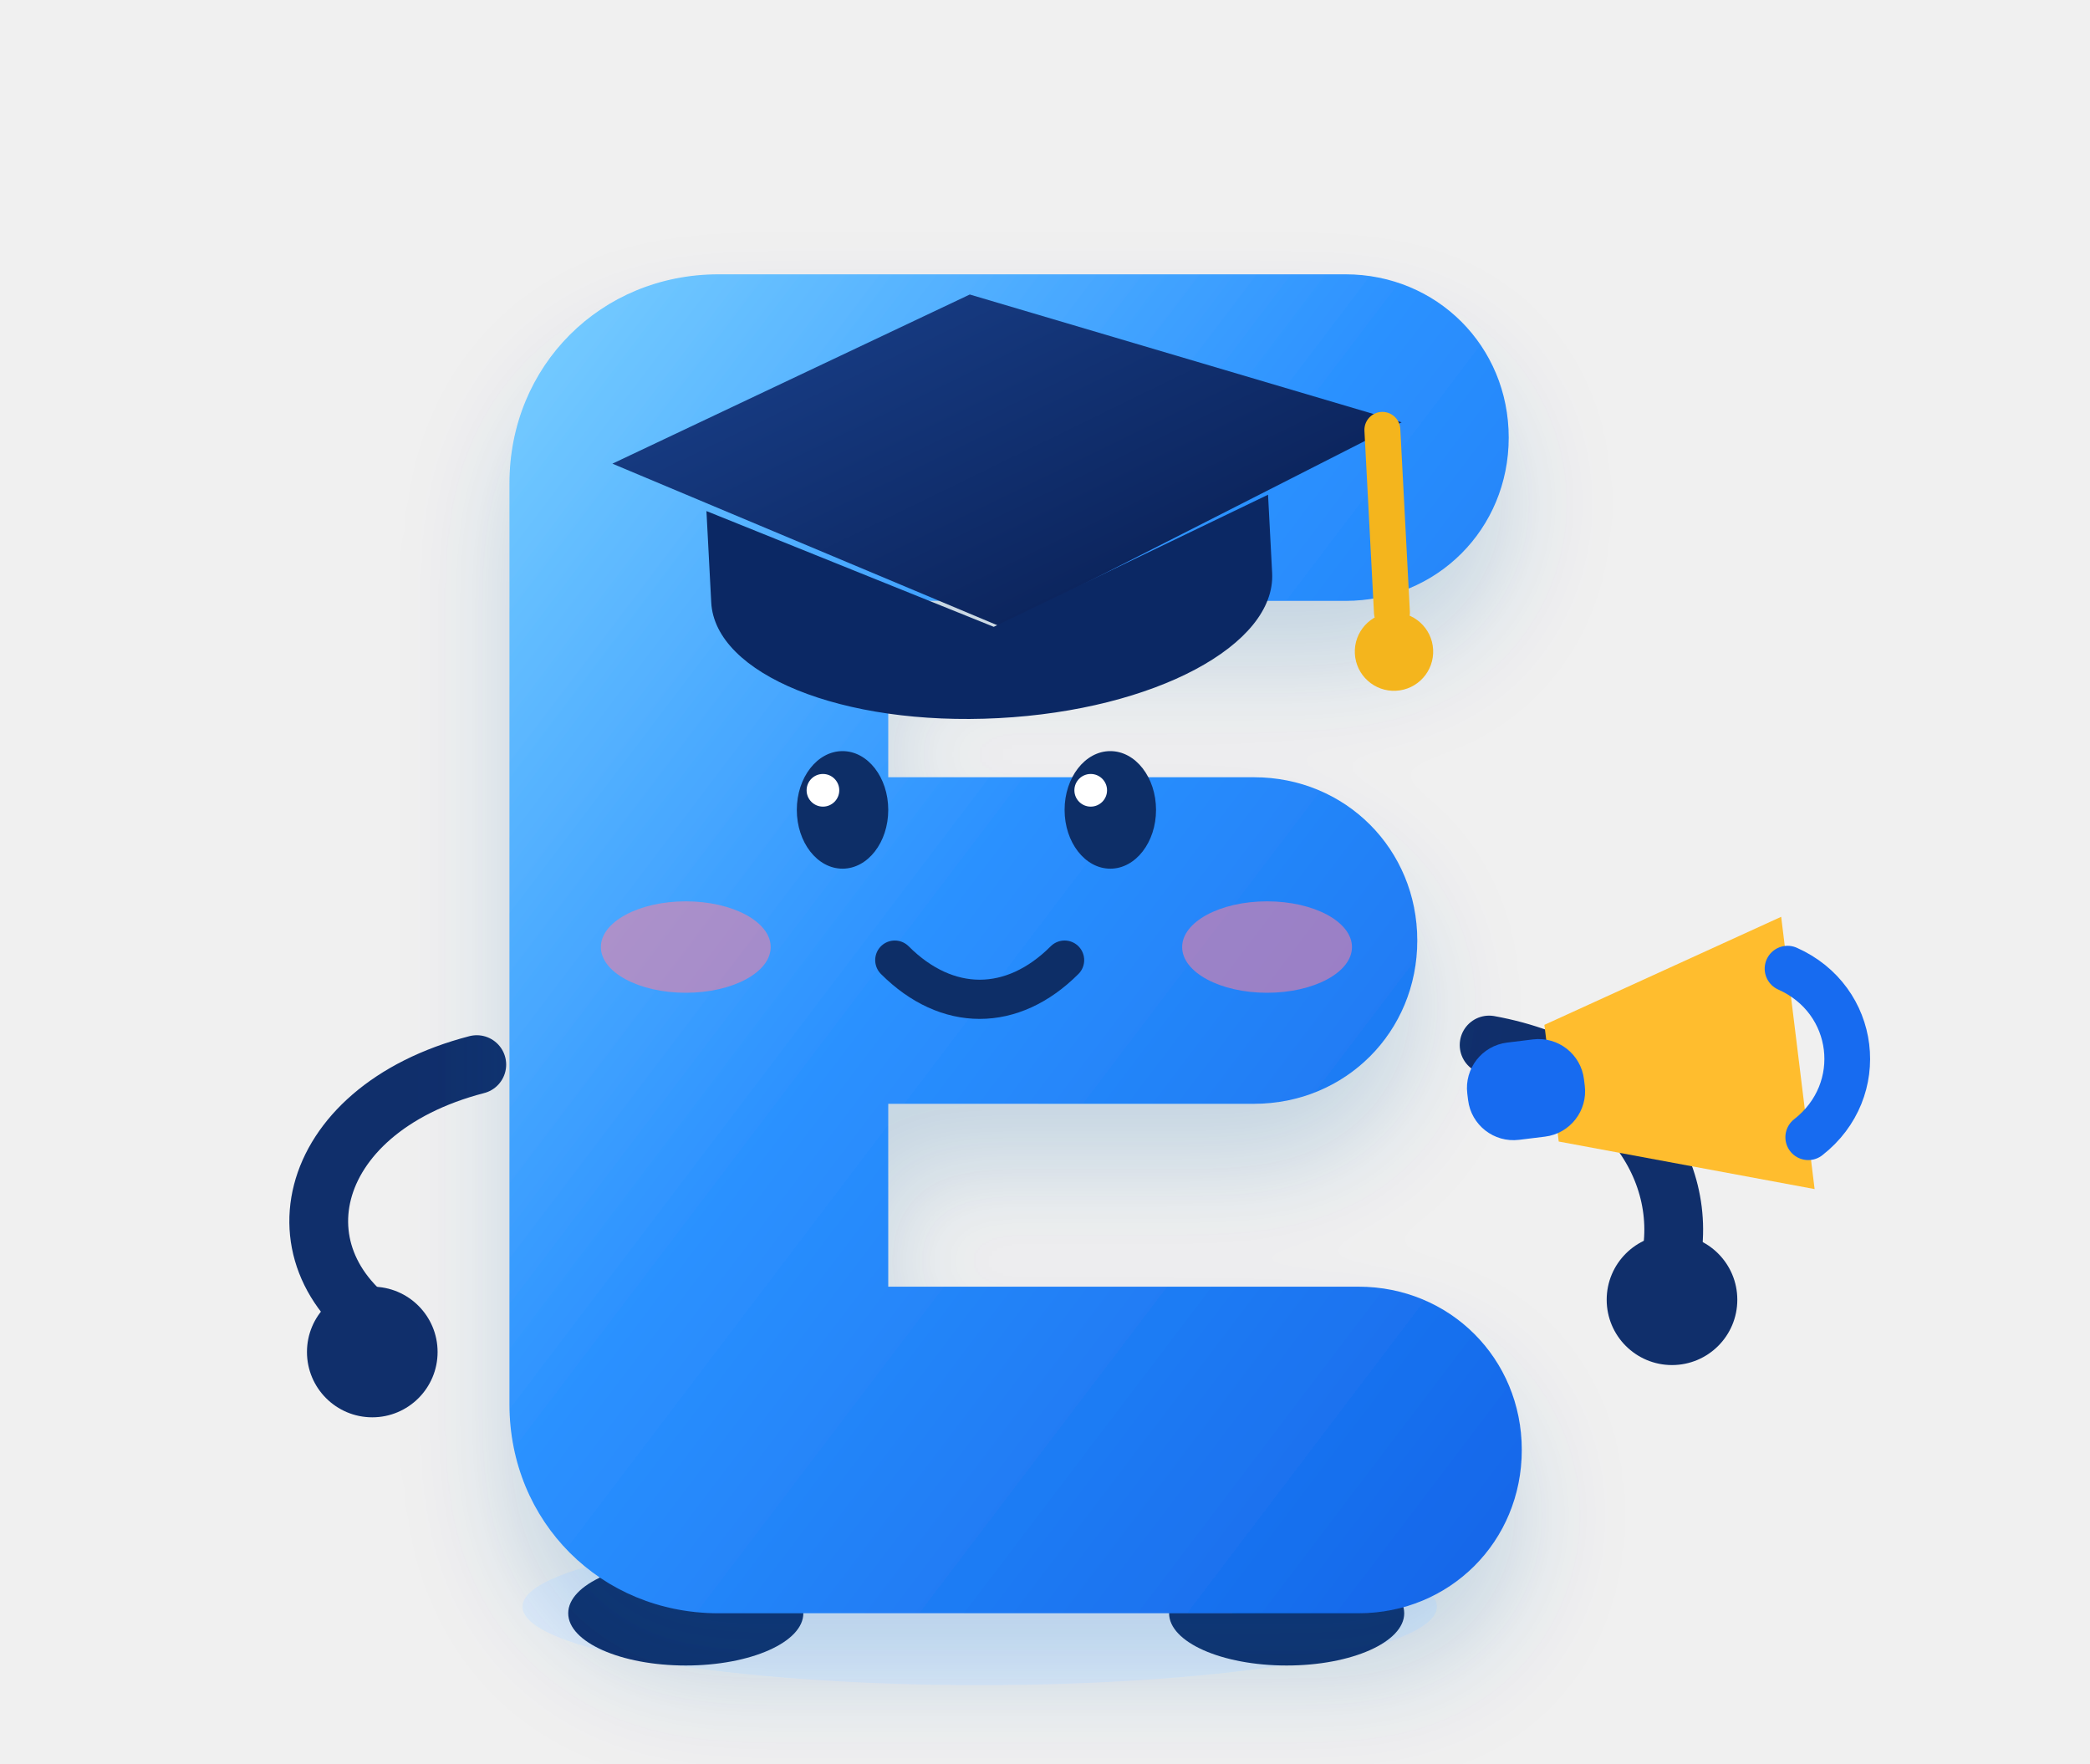
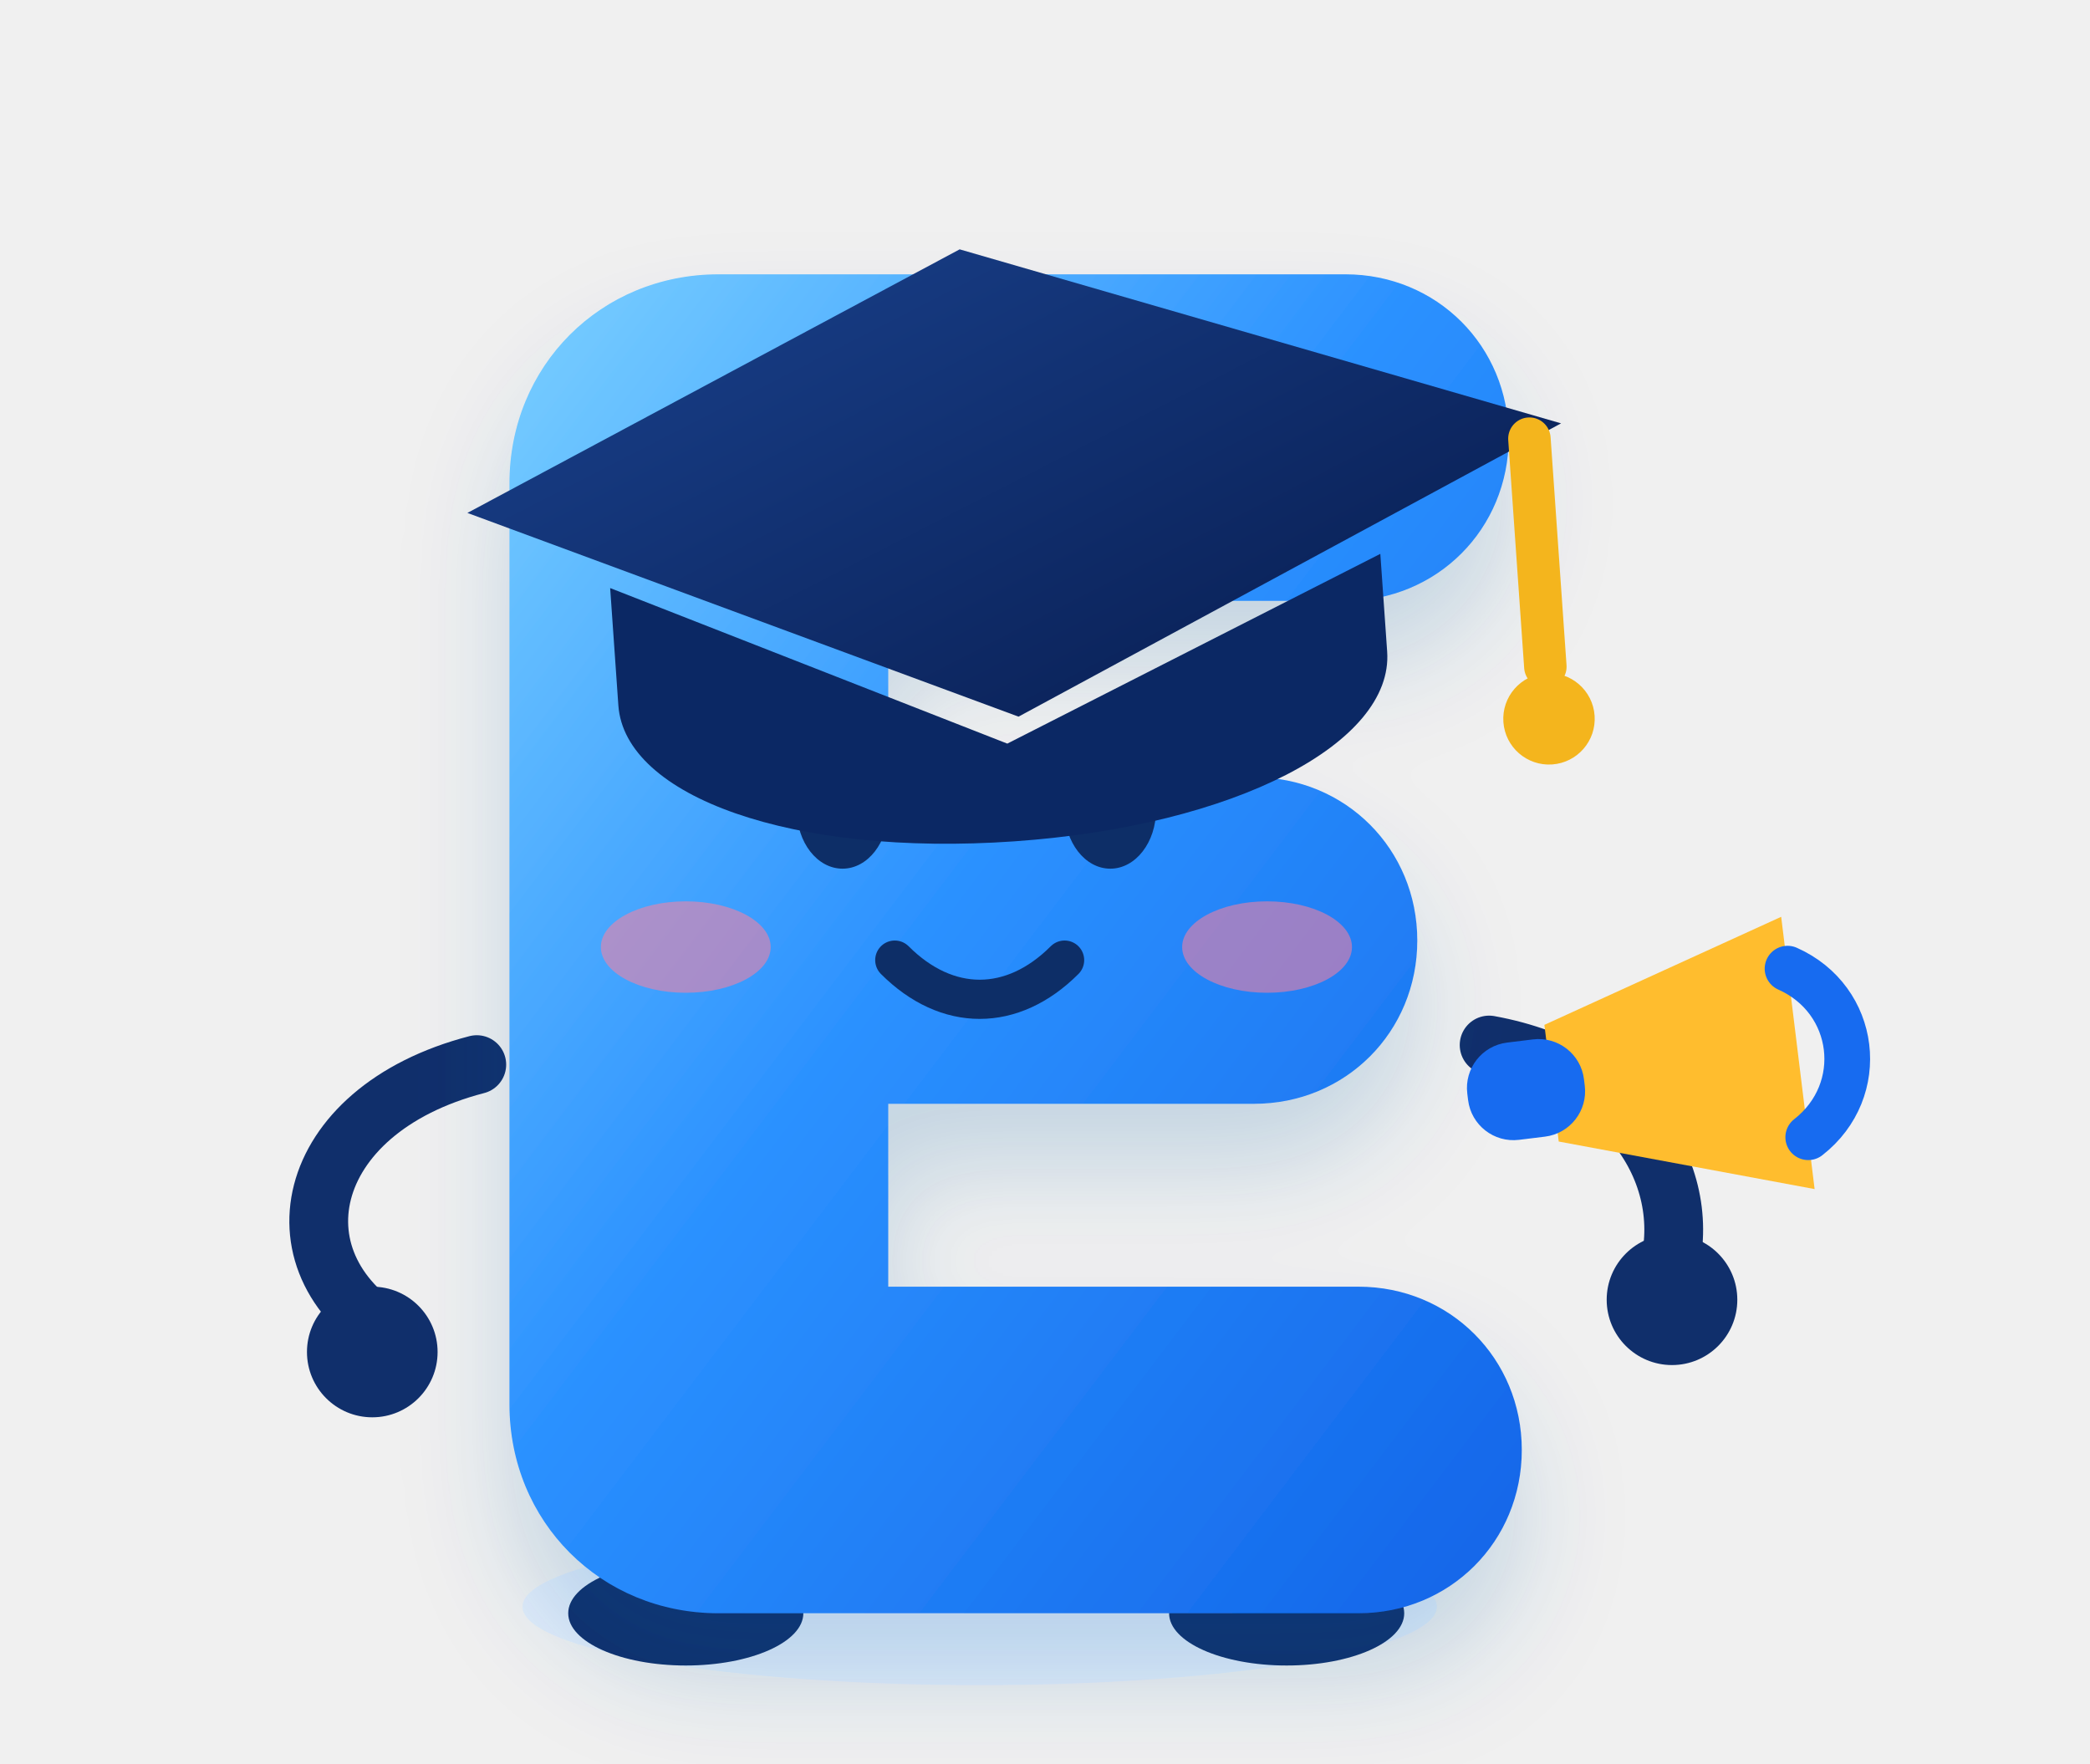
<svg xmlns="http://www.w3.org/2000/svg" viewBox="0 0 320 270" role="img" aria-labelledby="title desc">
  <defs>
    <linearGradient id="e" x1="0" y1="0" x2="1" y2="1">
      <stop stop-color="#7bd0ff" />
      <stop offset=".45" stop-color="#2b91ff" />
      <stop offset="1" stop-color="#1264e8" />
    </linearGradient>
    <linearGradient id="cap" x1="0" y1="0" x2="1" y2="1">
      <stop stop-color="#1a428e" />
      <stop offset="1" stop-color="#071b4d" />
    </linearGradient>
-     <filter id="shadow" x="-30%" y="-30%" width="160%" height="170%">
+     <filter id="shadow" x="-30%" y="-30%" width="160%" height="175%">
      <feDropShadow dx="0" dy="10" stdDeviation="8" flood-color="#175aa8" flood-opacity=".18" />
    </filter>
  </defs>
  <ellipse cx="150" cy="246" rx="70" ry="12" fill="#d9eaff" opacity=".65" />
  <g stroke="#102f6b" stroke-width="9" stroke-linecap="round" stroke-linejoin="round">
    <path d="M73 163c-27 7-32 31-12 42" fill="none" />
    <path d="M228 160c22 4 32 21 27 36" fill="none" />
    <path d="M116 219l-7 25" fill="none" />
    <path d="M184 219l8 25" fill="none" />
  </g>
  <g fill="#102f6b">
    <circle cx="57" cy="207" r="10" />
    <circle cx="256" cy="199" r="10" />
    <ellipse cx="105" cy="247" rx="18" ry="8" />
    <ellipse cx="197" cy="247" rx="18" ry="8" />
  </g>
  <g filter="url(#shadow)">
    <path fill="url(#e)" d="M78 74c0-18 14-32 32-32h96c14 0 25 11 25 25s-11 25-25 25h-70v27h56c14 0 25 11 25 25s-11 25-25 25h-56v28h72c14 0 25 11 25 25s-11 25-25 25h-98c-18 0-32-14-32-32V74z" />
  </g>
  <g>
    <ellipse cx="129" cy="124" rx="7" ry="9" fill="#0d2e67" />
    <ellipse cx="170" cy="124" rx="7" ry="9" fill="#0d2e67" />
    <circle cx="126" cy="121" r="2.5" fill="#fff" />
    <circle cx="167" cy="121" r="2.5" fill="#fff" />
    <ellipse cx="105" cy="145" rx="13" ry="7" fill="#ff7f9e" opacity=".55" />
    <ellipse cx="194" cy="145" rx="13" ry="7" fill="#ff7f9e" opacity=".55" />
    <path d="M137 147c8 8 18 8 26 0" fill="none" stroke="#0d2e67" stroke-width="6" stroke-linecap="round" />
  </g>
-   <g transform="rotate(-3 151 74)">
-     <path fill="url(#cap)" d="M94 68 150 45l65 23-63 28z" />
-     <path fill="#0b2864" d="M108 76v14c0 11 19 20 43 20s43-9 43-20V78l-43 18z" />
-     <path d="M212 69v28" stroke="#f4b51d" stroke-width="5.5" stroke-linecap="round" />
-     <circle cx="212" cy="103" r="6" fill="#f4b51d" />
+   <g transform="rotate(-4 151 82)">
+     <path fill="url(#cap)" d="M72 73 150 38l90 33-86 39z" />
+     <path fill="#0b2864" d="M93 86v18c0 14 25 25 59 25s59-11 59-25V89l-59 25z" />
+     <path d="M235 73v35" stroke="#f4b51d" stroke-width="6.5" stroke-linecap="round" />
+     <circle cx="235" cy="116" r="7" fill="#f4b51d" />
  </g>
  <g transform="translate(235 145) rotate(-7)">
    <path d="M0 12 38 0v42L0 30z" fill="#ffbd2e" />
    <rect x="-13" y="14" width="18" height="15" rx="7" fill="#176bf0" />
    <path d="M38 8c10 6 10 20 0 26" fill="none" stroke="#176bf0" stroke-width="7" stroke-linecap="round" />
  </g>
</svg>
